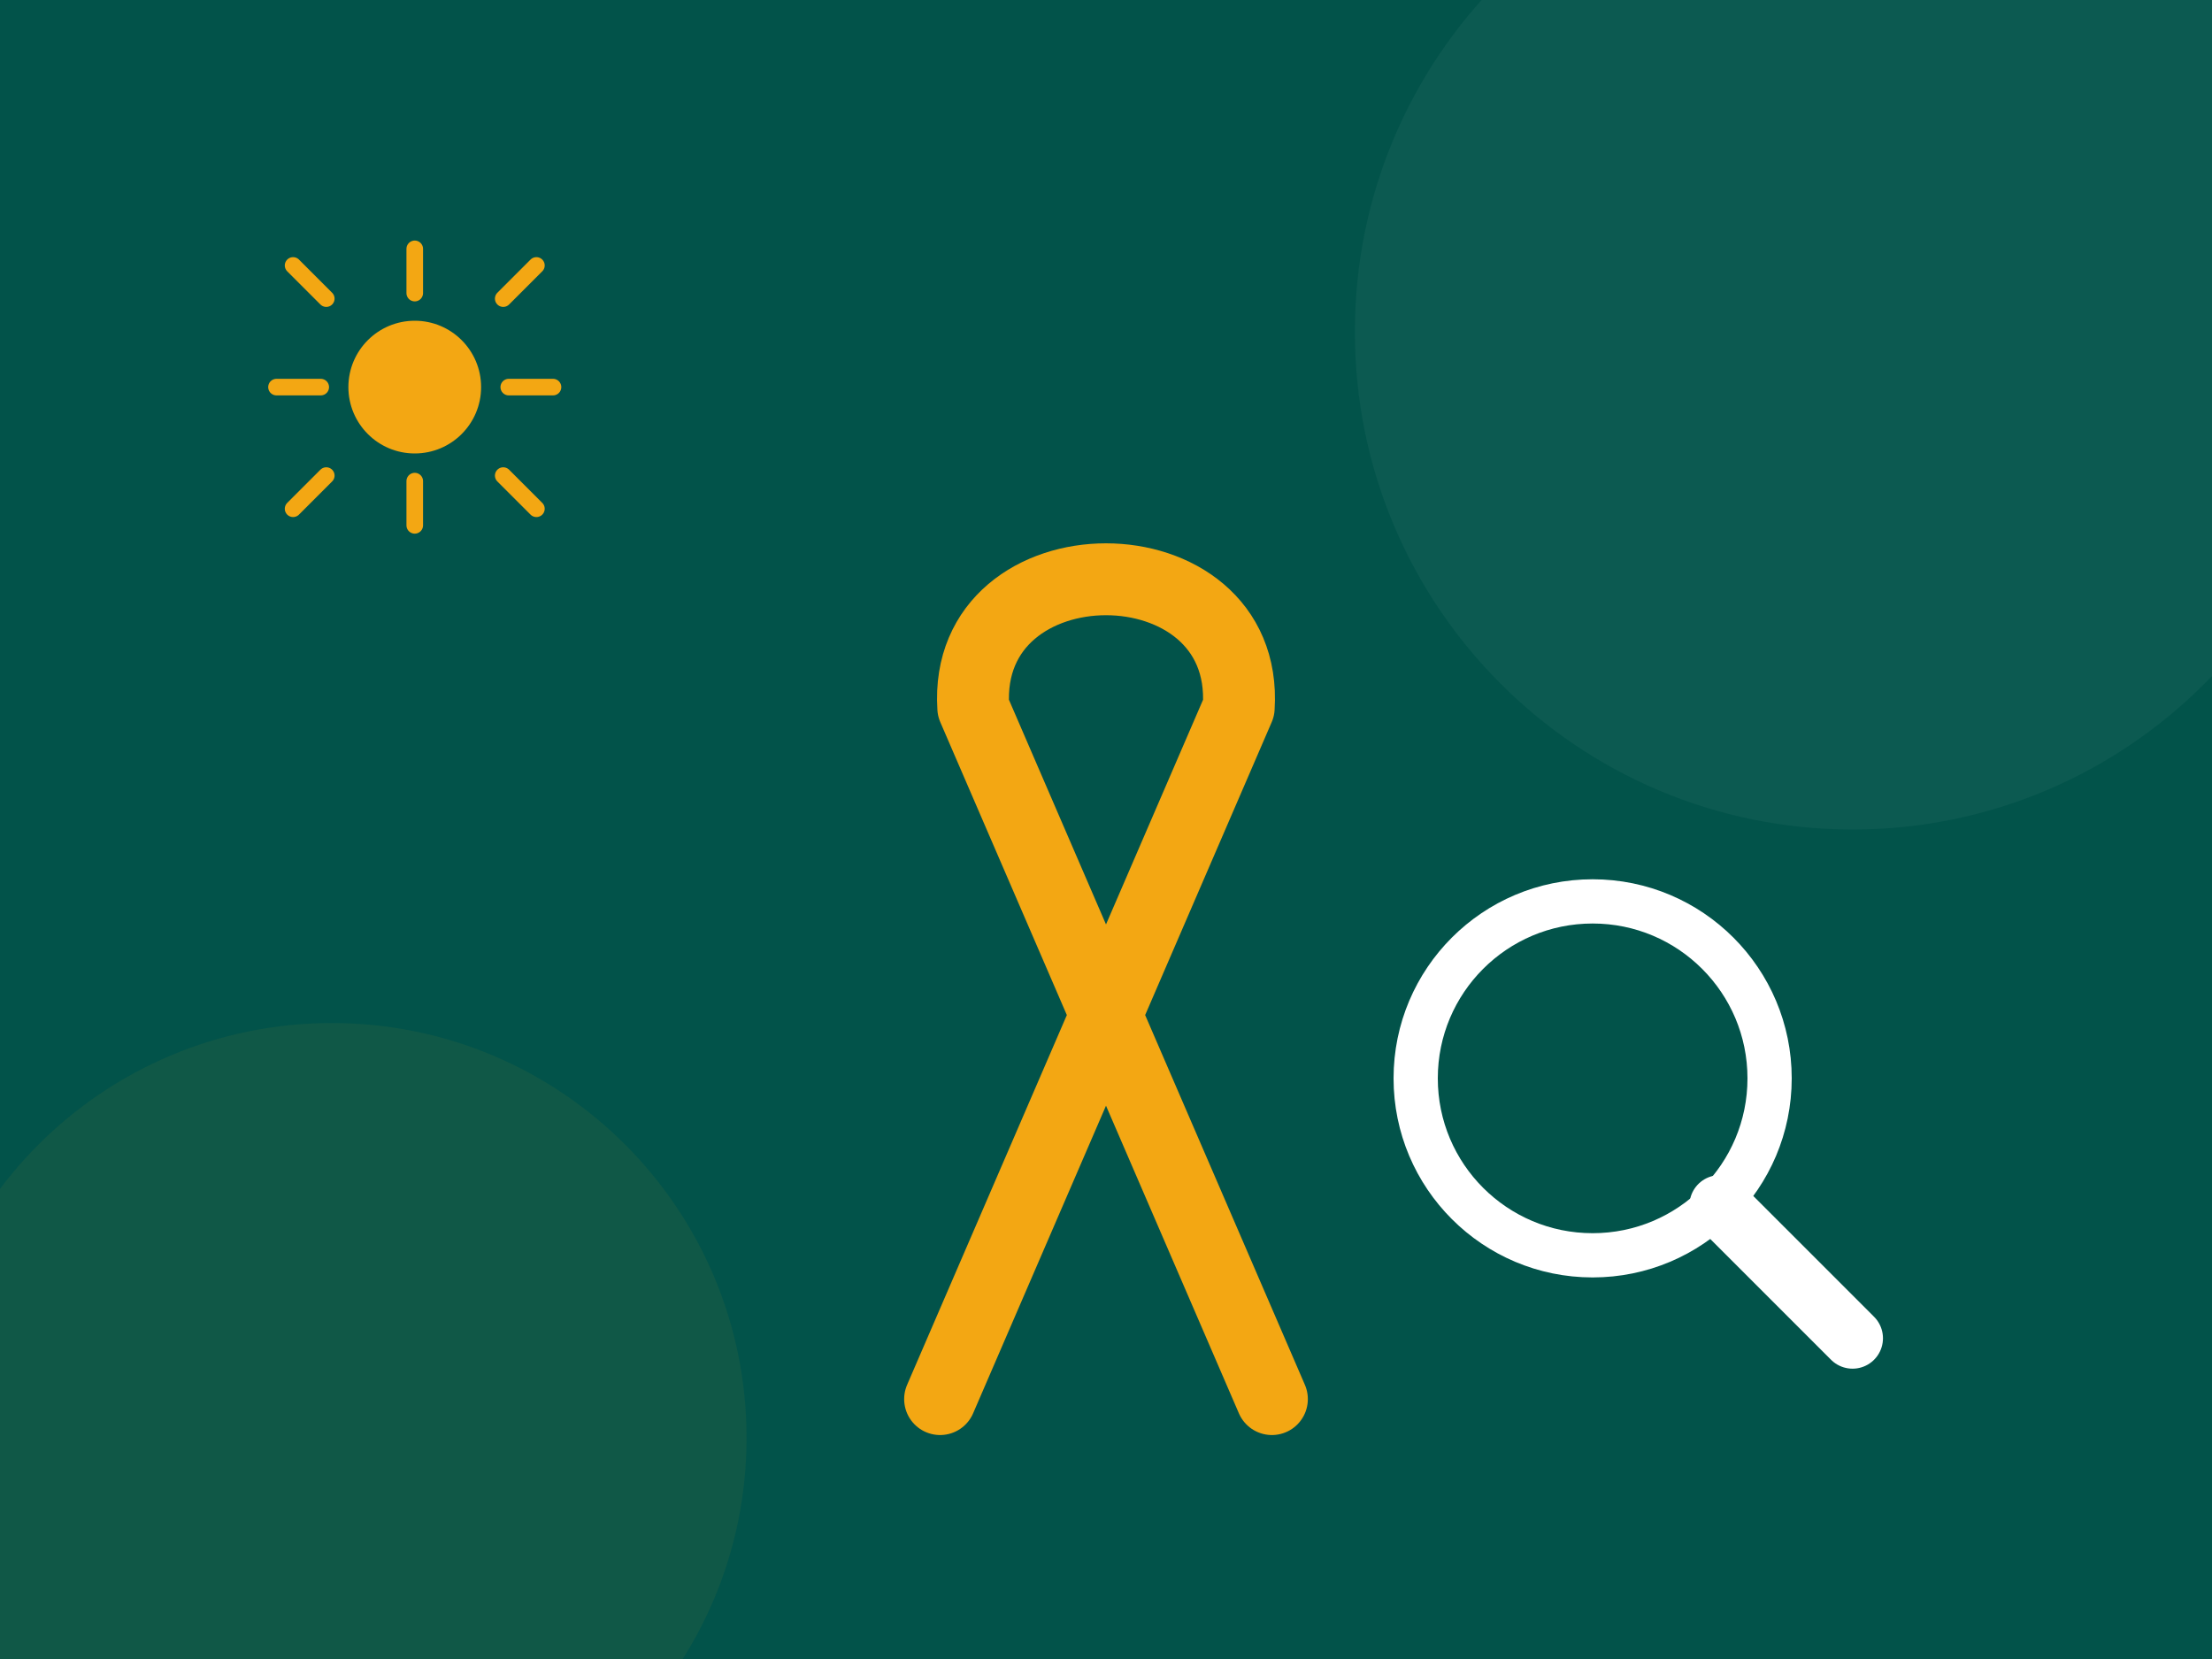
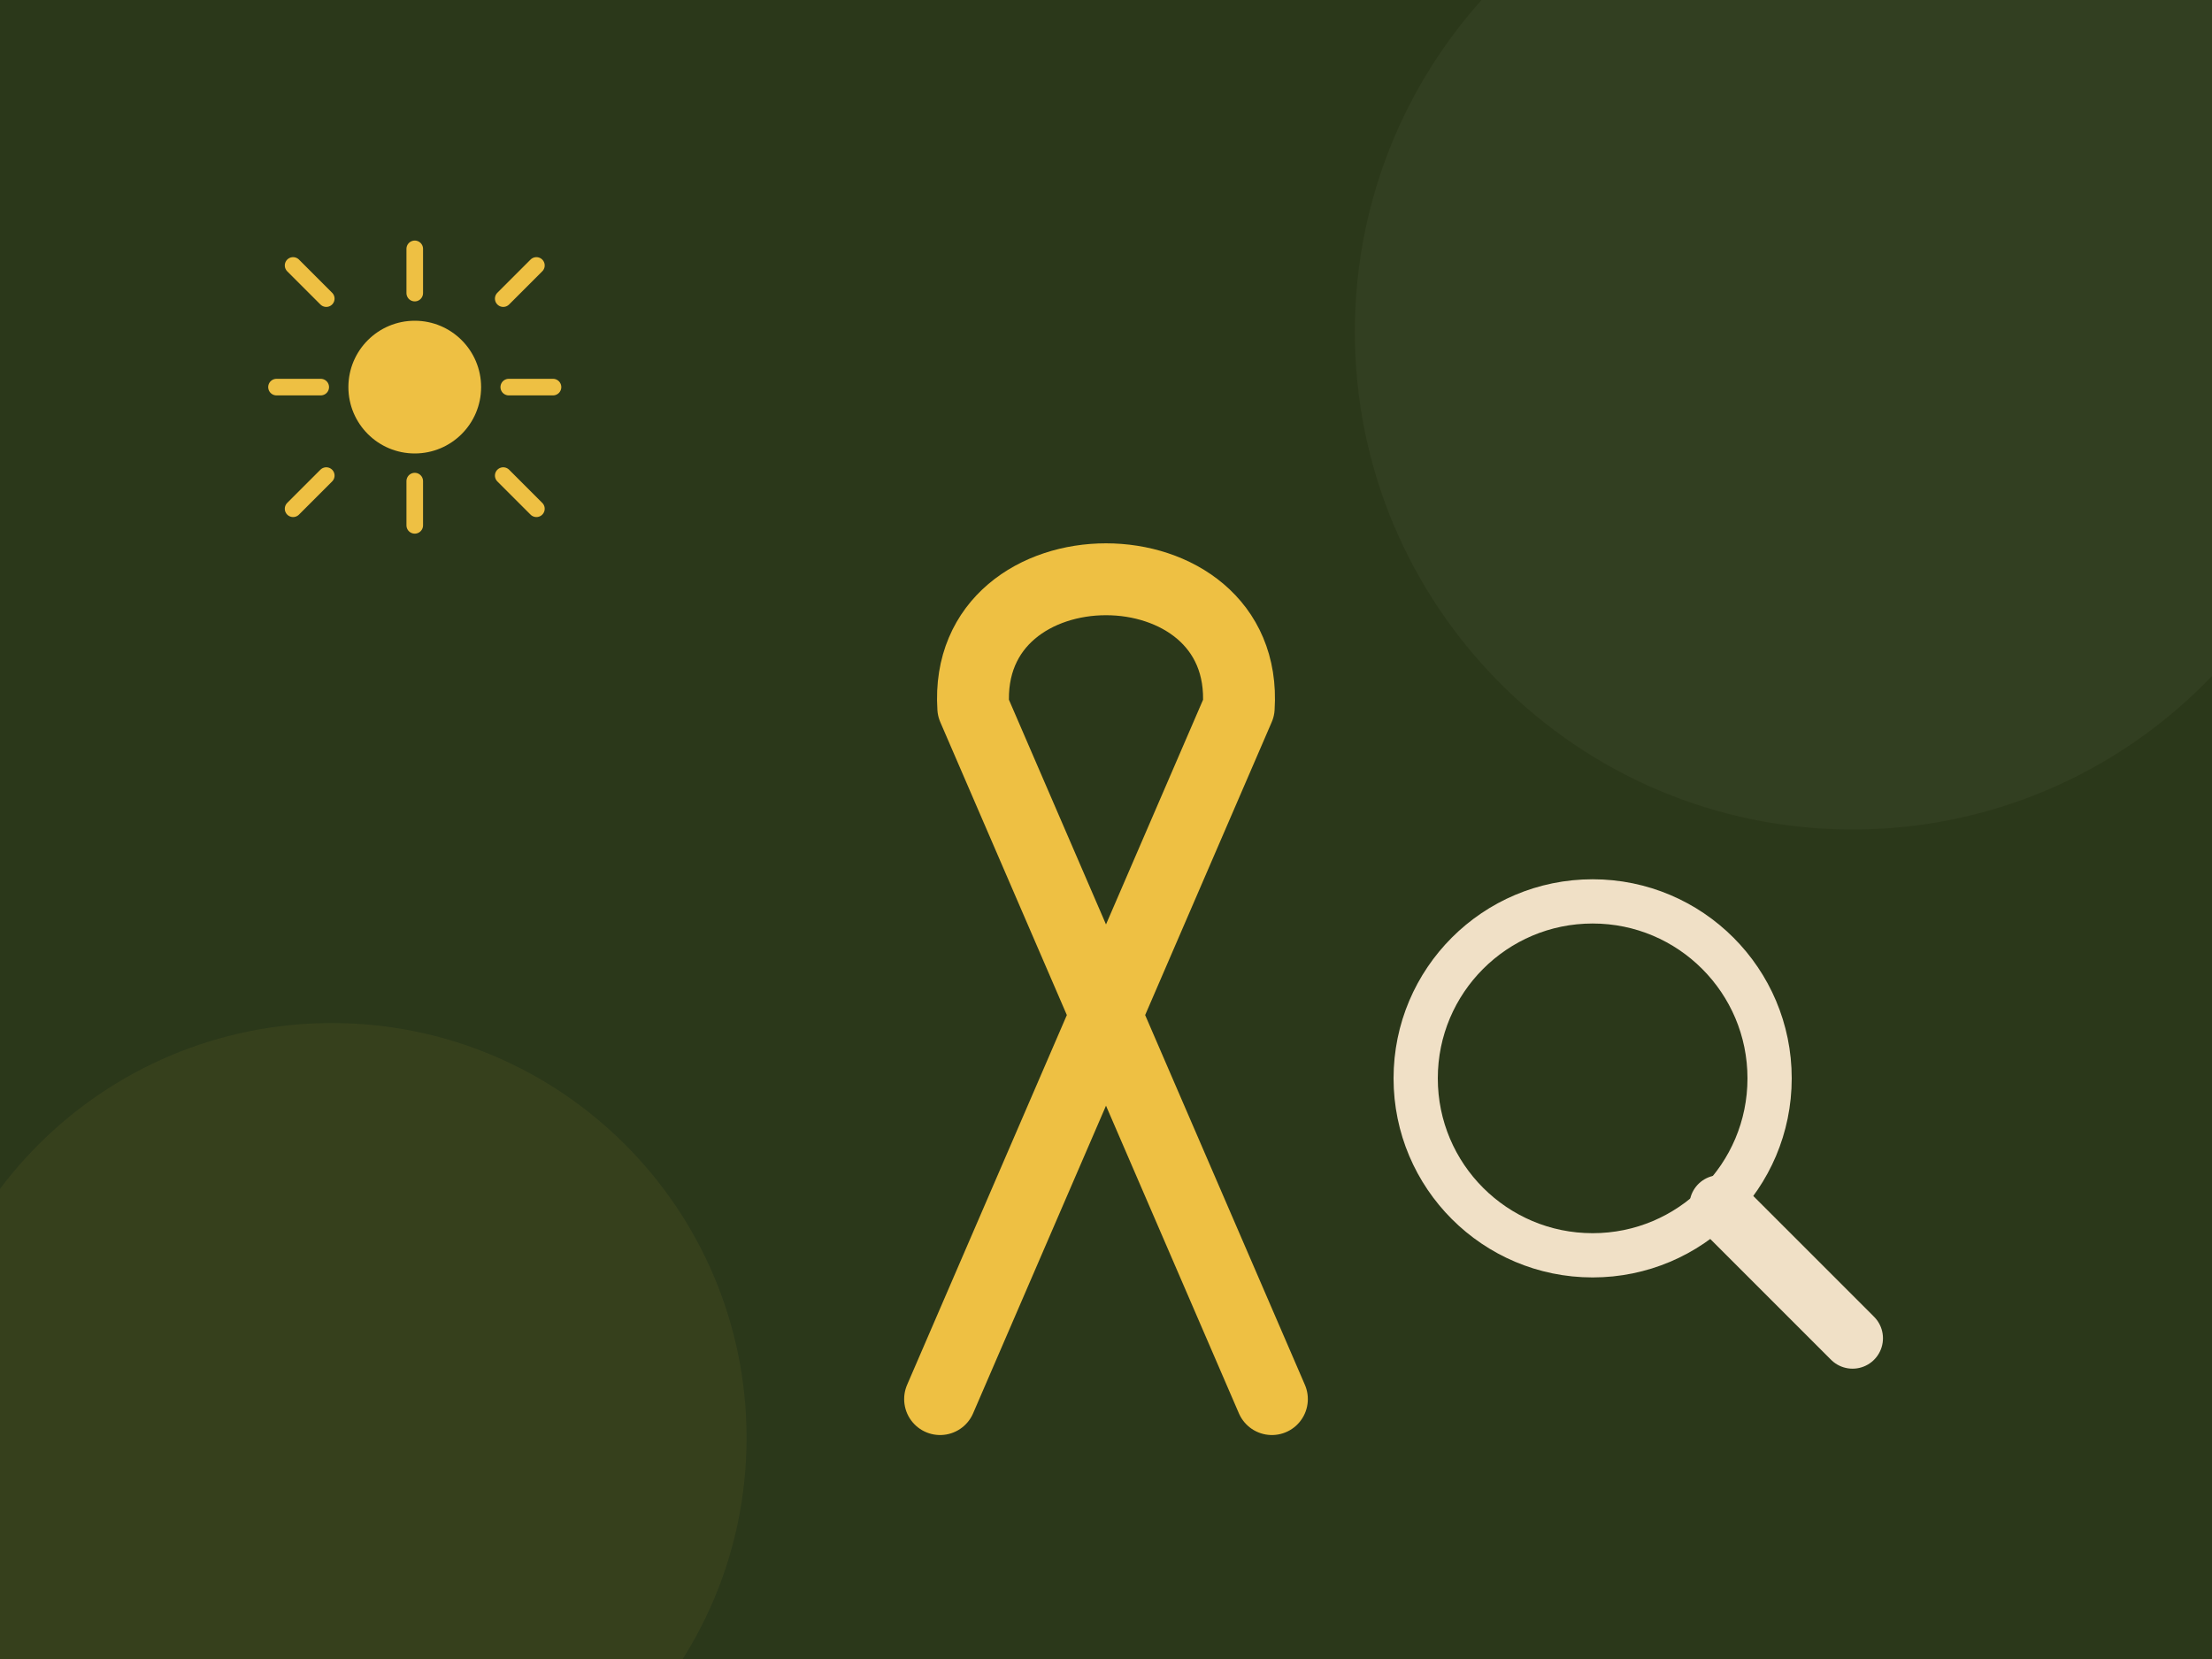
<svg xmlns="http://www.w3.org/2000/svg" viewBox="0 0 800 600" width="800" height="600" role="img">
-   <rect width="800" height="600" fill="#02534A" />
-   <circle cx="670" cy="120" r="180" fill="#FFFFFF" opacity="0.04" />
-   <circle cx="120" cy="520" r="150" fill="#F3A713" opacity="0.06" />
+   <rect width="800" height="600" fill="#2B381A" />
+   <circle cx="670" cy="120" r="180" fill="#F0E0C6" opacity="0.04" />
+   <circle cx="120" cy="520" r="150" fill="#EEC043" opacity="0.06" />
  <g transform="translate(150,140)">
-     <circle r="24" fill="#F3A713" />
-     <g stroke="#F3A713" stroke-width="6" stroke-linecap="round">
+     <circle r="24" fill="#EEC043" />
+     <g stroke="#EEC043" stroke-width="6" stroke-linecap="round">
      <path d="M0 -34 V -50" />
      <path d="M0 34 V 50" />
      <path d="M-34 0 H -50" />
      <path d="M34 0 H 50" />
      <path d="M-32 -32 L -44 -44" />
      <path d="M32 -32 L 44 -44" />
      <path d="M-32 32 L -44 44" />
      <path d="M32 32 L 44 44" />
    </g>
  </g>
-   <path d="M340 506 L 448 256 C 452 194 348 194 352 256 L 460 506" fill="none" stroke="#F3A713" stroke-width="26" stroke-linecap="round" stroke-linejoin="round" />
-   <circle cx="576" cy="390" r="64" fill="none" stroke="#FFFFFF" stroke-width="16" />
-   <path d="M622 436 L 670 484" stroke="#FFFFFF" stroke-width="22" stroke-linecap="round" />
+   <path d="M340 506 L 448 256 C 452 194 348 194 352 256 L 460 506" fill="none" stroke="#EEC043" stroke-width="26" stroke-linecap="round" stroke-linejoin="round" />
+   <circle cx="576" cy="390" r="64" fill="none" stroke="#F0E0C6" stroke-width="16" />
+   <path d="M622 436 L 670 484" stroke="#F0E0C6" stroke-width="22" stroke-linecap="round" />
</svg>
